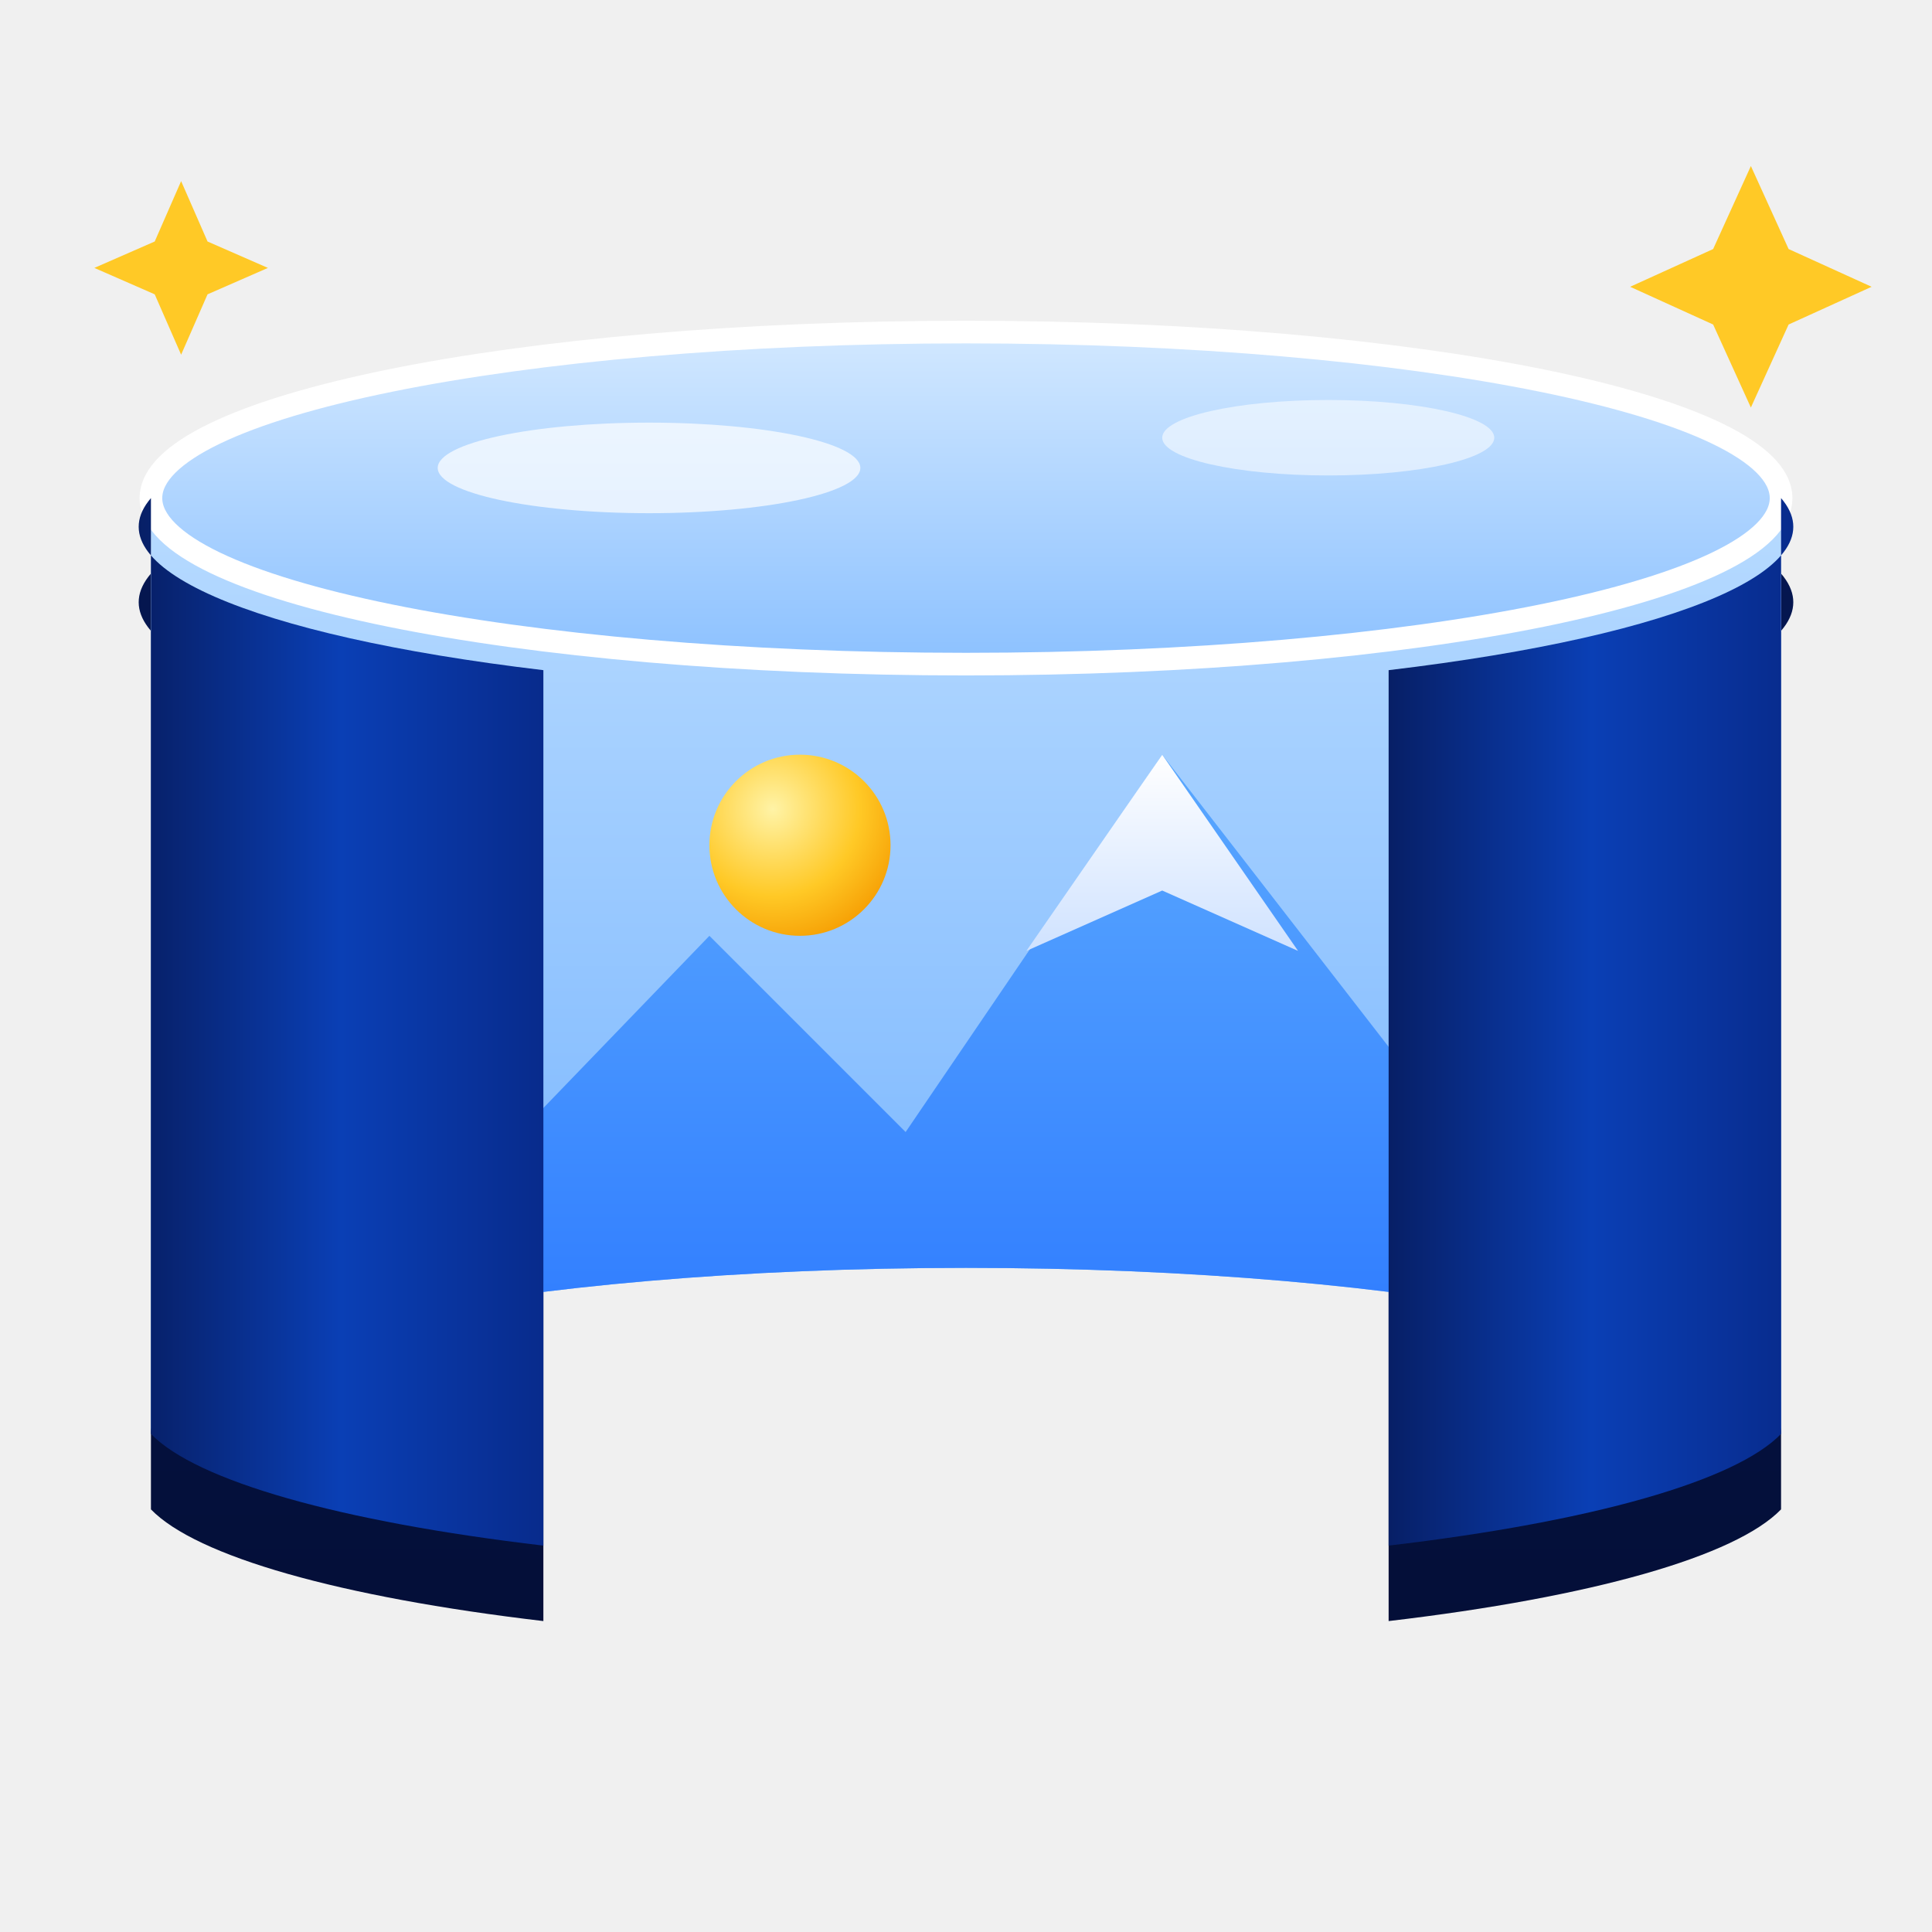
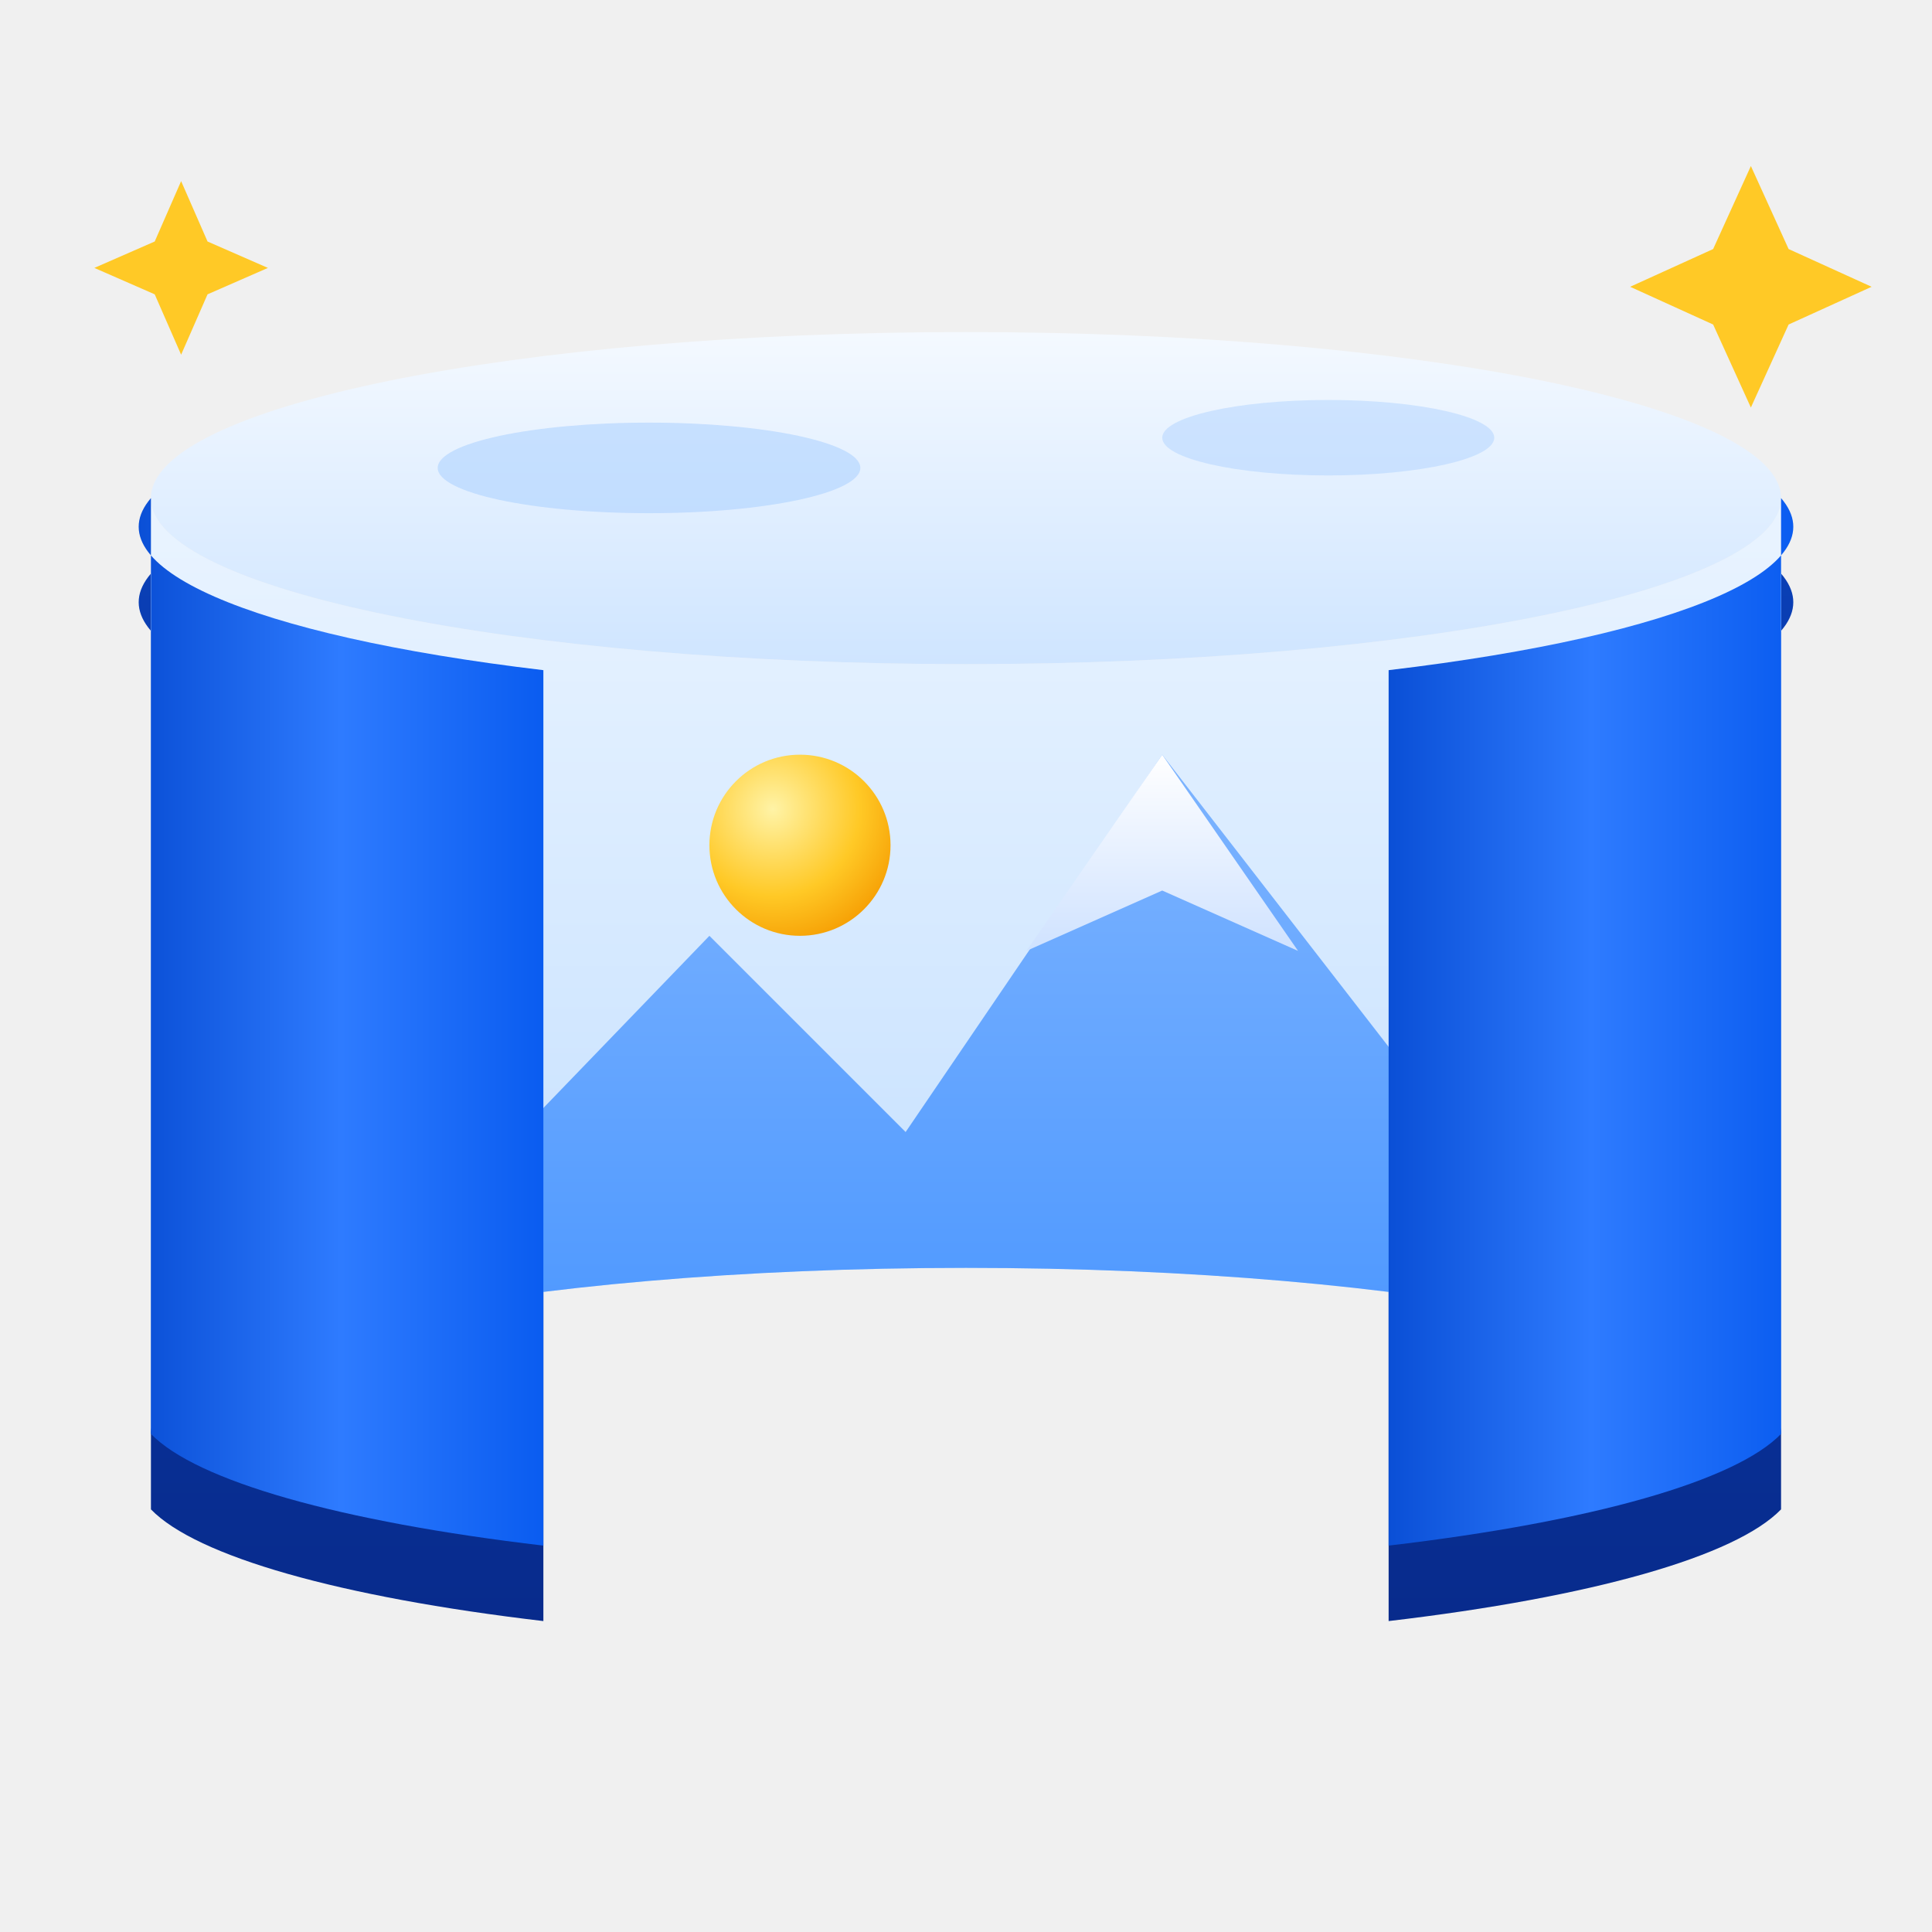
<svg xmlns="http://www.w3.org/2000/svg" viewBox="0 0 256 256" fill="none">
  <defs>
    <linearGradient id="panel" x1="0" y1="0" x2="1" y2="0">
-       <stop offset="0" stop-color="#071F66" />
-       <stop offset="0.5" stop-color="#0A3FB5" />
+       <stop offset="0" stop-color="#0A4FD6" />
+       <stop offset="0.5" stop-color="#2E7BFF" />
+       <stop offset="1" stop-color="#0A5CF0" />
+     </linearGradient>
+     <linearGradient id="panelTebing" x1="0" y1="0" x2="0" y2="1">
+       <stop offset="0" stop-color="#0A3FB5" />
      <stop offset="1" stop-color="#082B8C" />
    </linearGradient>
-     <linearGradient id="panelTebing" x1="0" y1="0" x2="0" y2="1">
-       <stop offset="0" stop-color="#051650" />
-       <stop offset="1" stop-color="#040F38" />
-     </linearGradient>
    <linearGradient id="langit" x1="0" y1="0" x2="0" y2="1">
-       <stop offset="0" stop-color="#B8DBFF" />
-       <stop offset="1" stop-color="#6FB0FF" />
+       <stop offset="0" stop-color="#EAF4FF" />
+       <stop offset="1" stop-color="#BFDDFF" />
    </linearGradient>
    <linearGradient id="atas" x1="0" y1="0" x2="0" y2="1">
-       <stop offset="0" stop-color="#D2E8FF" />
-       <stop offset="1" stop-color="#8CC1FF" />
+       <stop offset="0" stop-color="#F4F9FF" />
+       <stop offset="1" stop-color="#CFE5FF" />
    </linearGradient>
    <linearGradient id="gunung" x1="0" y1="0" x2="0" y2="1">
-       <stop offset="0" stop-color="#5AA8FF" />
-       <stop offset="1" stop-color="#2E7BFF" />
+       <stop offset="0" stop-color="#7DB4FF" />
+       <stop offset="1" stop-color="#4C97FF" />
    </linearGradient>
    <linearGradient id="gunung2" x1="0" y1="0" x2="0" y2="1">
      <stop offset="0" stop-color="#FFFFFF" />
      <stop offset="1" stop-color="#CFE2FF" />
    </linearGradient>
    <radialGradient id="matahari" cx="0.35" cy="0.3" r="0.8">
      <stop offset="0" stop-color="#FFF3A6" />
      <stop offset="0.6" stop-color="#FFC926" />
      <stop offset="1" stop-color="#F59A00" />
    </radialGradient>
    <clipPath id="dinding">
      <path d="M20 66 A108 22 0 0 0 236 66 L236 190 A108 22 0 0 0 20 190 Z" />
    </clipPath>
  </defs>
  <path d="M20 66 A108 22 0 0 0 72 88.8 L72 204.8 A108 22 0 0 1 20 190 Z" fill="url(#panelTebing)" transform="translate(0 10)" />
  <path d="M236 66 A108 22 0 0 1 184 88.8 L184 204.8 A108 22 0 0 0 236 190 Z" fill="url(#panelTebing)" transform="translate(0 10)" />
  <path d="M20 66 A108 22 0 0 0 236 66 L236 190 A108 22 0 0 0 20 190 Z" fill="url(#langit)" />
  <g clip-path="url(#dinding)">
    <circle cx="106" cy="112" r="12" fill="url(#matahari)" />
    <path d="M40 180 L94 124 L120 150 L154 100 L216 180 Z" fill="url(#gunung)" />
    <path d="M136 126 L154 100 L172 126 L154 118 Z" fill="url(#gunung2)" />
  </g>
-   <ellipse cx="128" cy="66" rx="108" ry="22" fill="url(#atas)" stroke="#FFFFFF" stroke-width="3" />
-   <ellipse cx="86" cy="62" rx="28" ry="6" fill="#FFFFFF" opacity="0.7" />
-   <ellipse cx="176" cy="58" rx="22" ry="5" fill="#FFFFFF" opacity="0.55" />
+   <ellipse cx="128" cy="66" rx="108" ry="22" fill="url(#atas)" />
+   <ellipse cx="86" cy="62" rx="28" ry="6" fill="#A9CFFF" opacity="0.55" />
+   <ellipse cx="176" cy="58" rx="22" ry="5" fill="#A9CFFF" opacity="0.45" />
  <path d="M20 66 A108 22 0 0 0 72 88.8 L72 204.8 A108 22 0 0 1 20 190 Z" fill="url(#panel)" />
  <path d="M236 66 A108 22 0 0 1 184 88.8 L184 204.8 A108 22 0 0 0 236 190 Z" fill="url(#panel)" />
  <path d="M232 22 l5 11 11 5 -11 5 -5 11 -5 -11 -11 -5 11 -5z" fill="#FFC926" />
  <path d="M24 24 l3.5 8 8 3.5 -8 3.5 -3.5 8 -3.5 -8 -8 -3.5 8 -3.5z" fill="#FFC926" />
</svg>
